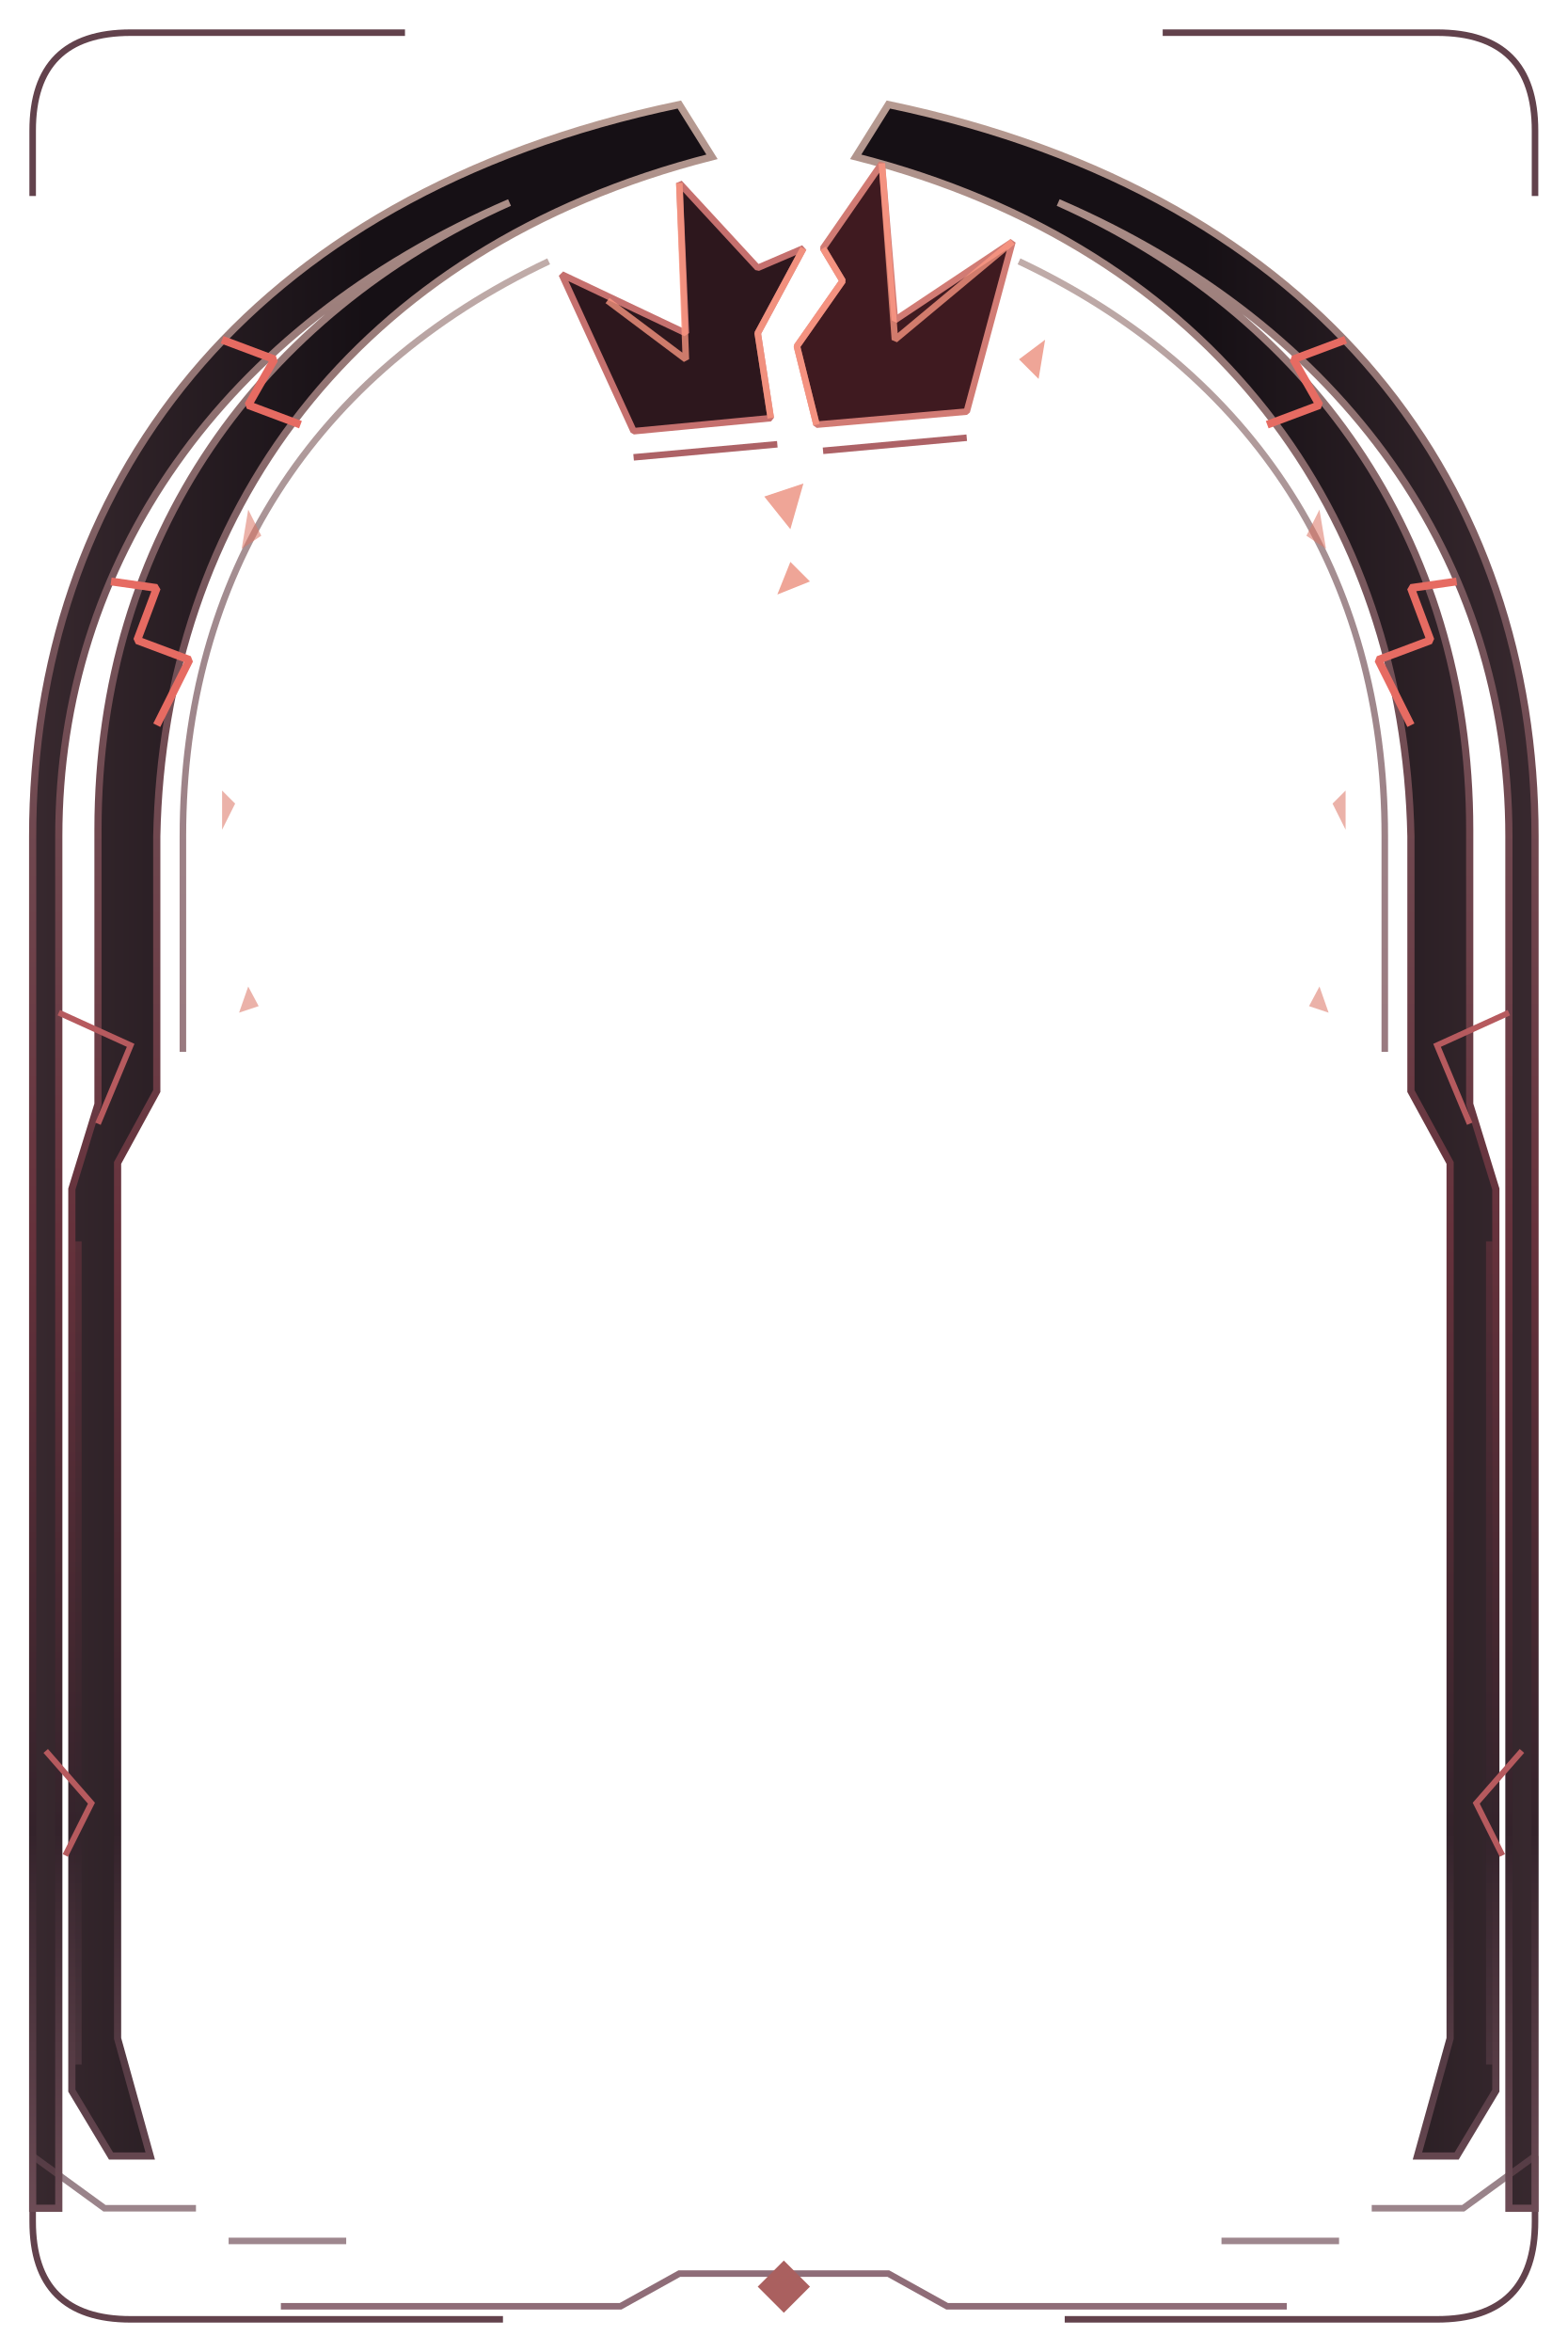
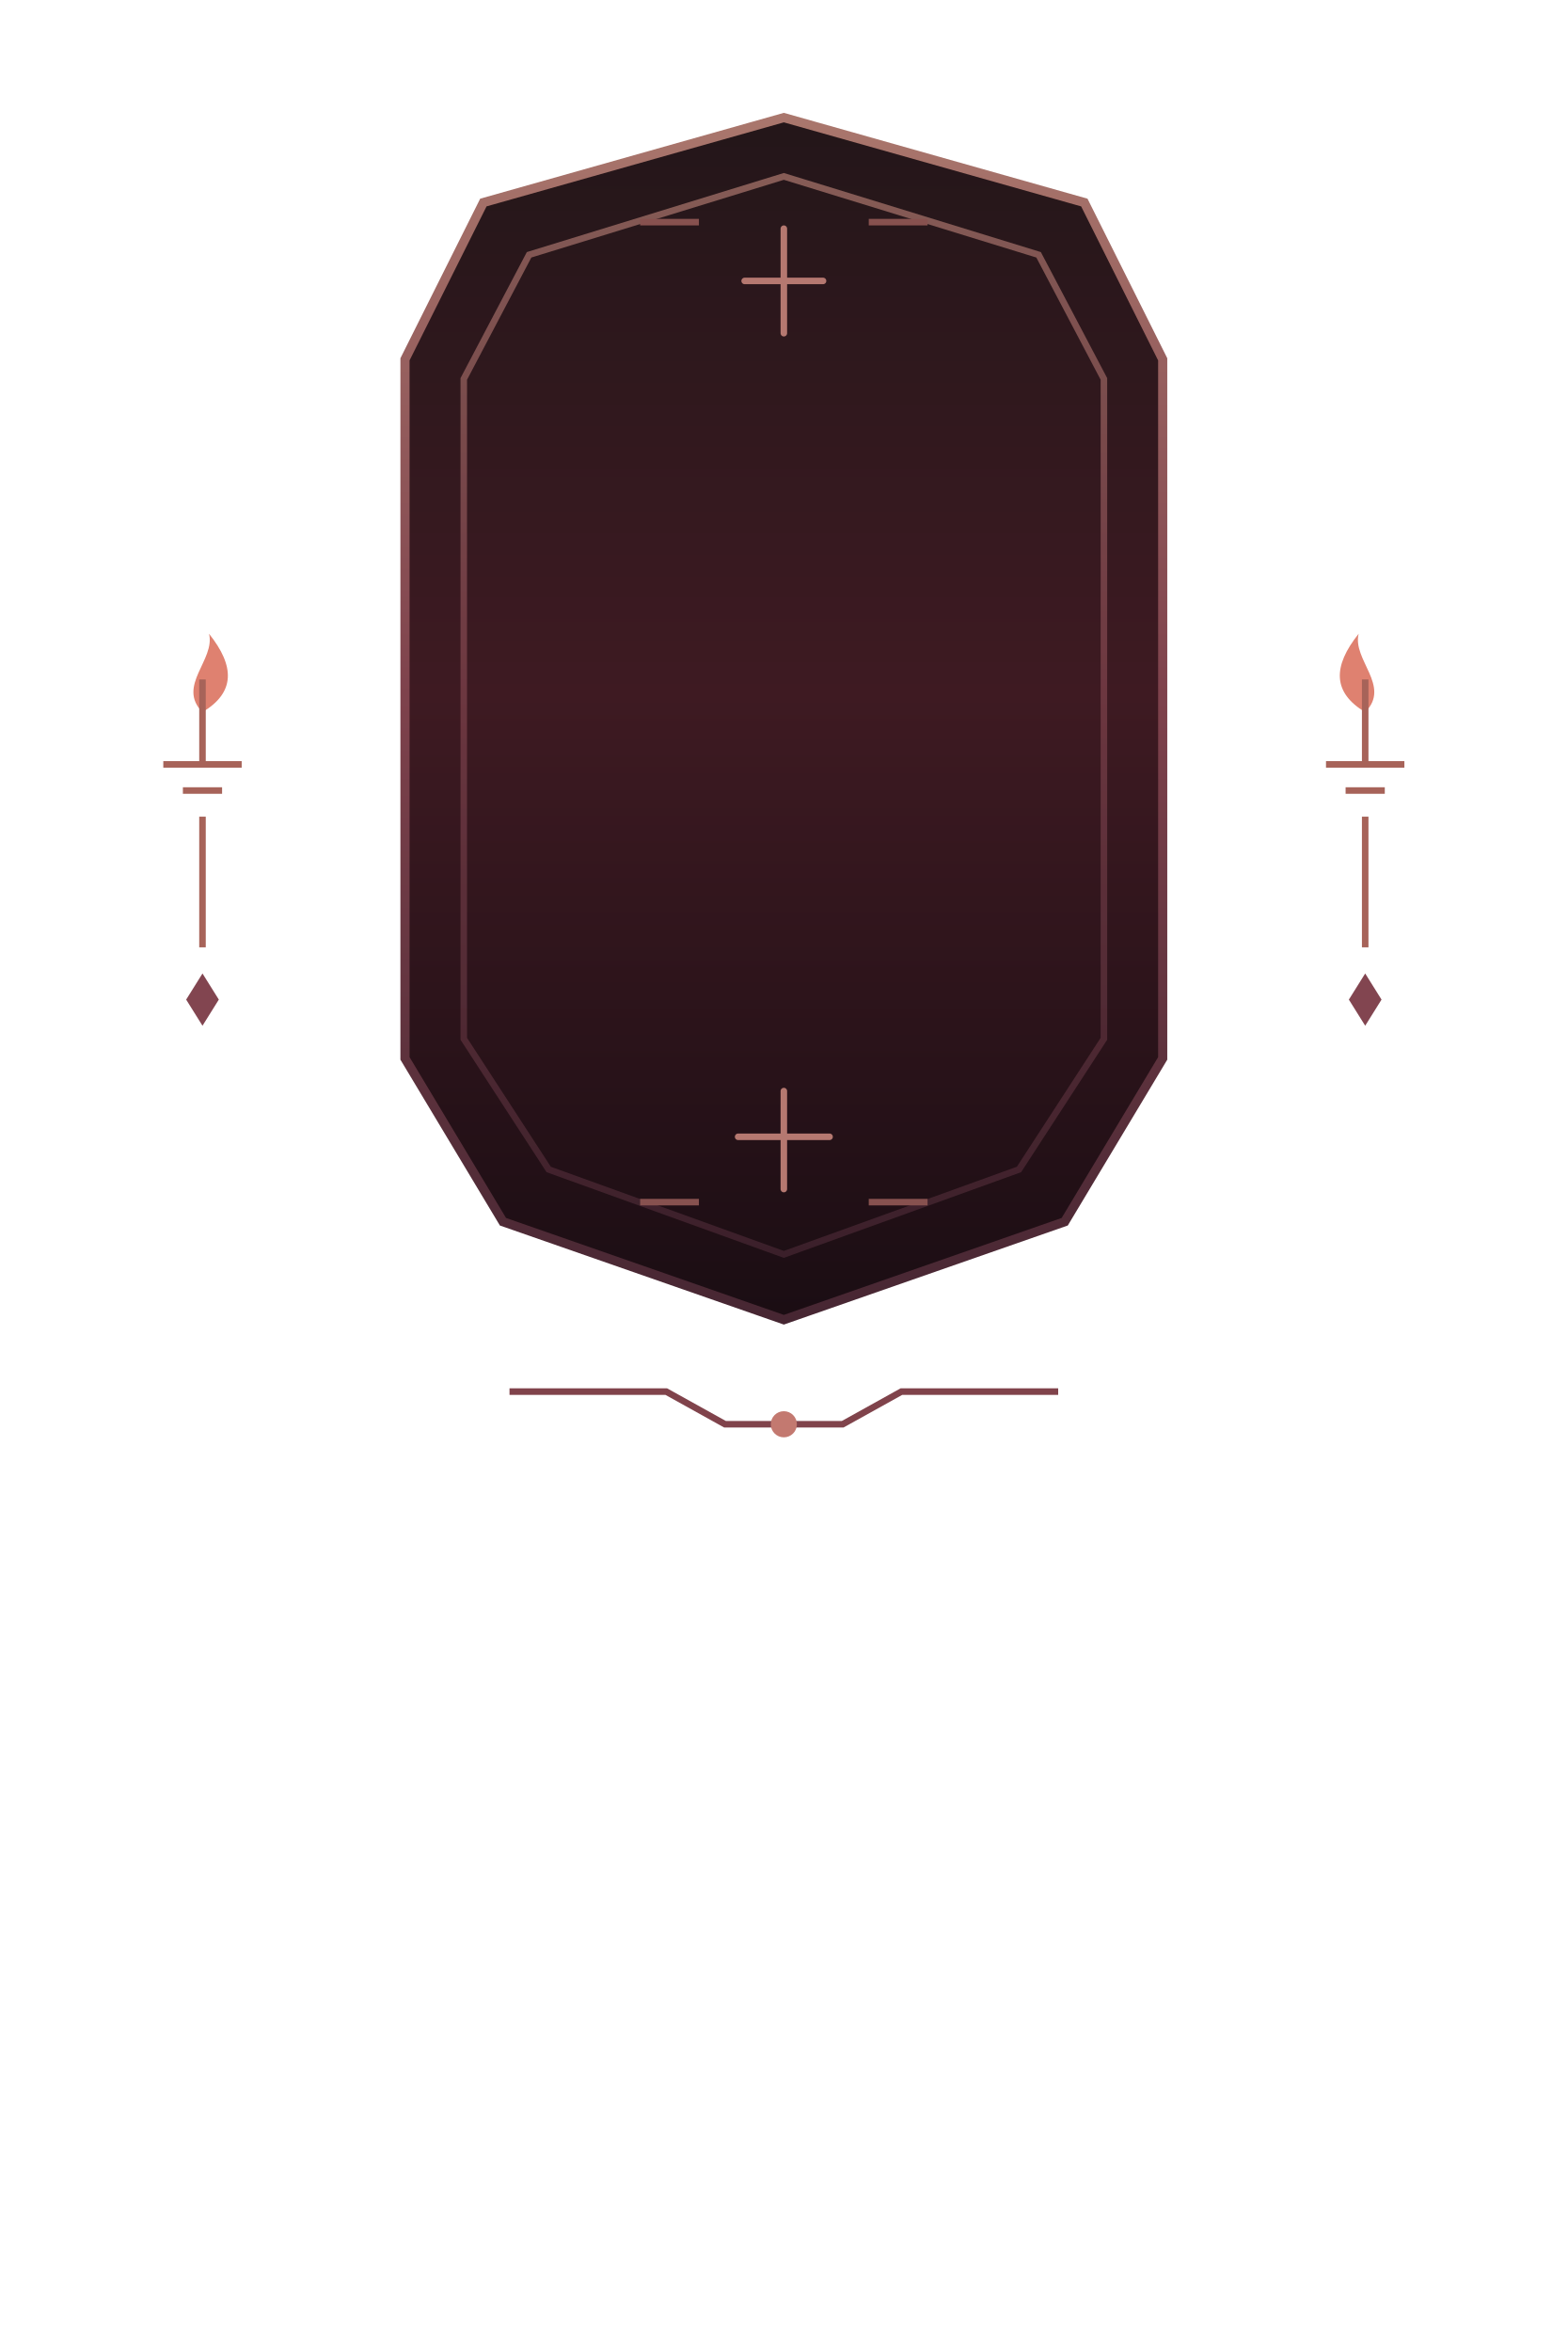
<svg xmlns="http://www.w3.org/2000/svg" viewBox="0 0 240 360" fill="none">
  <defs>
-     <linearGradient id="iron" x1="0" y1="18" x2="0" y2="346" gradientUnits="userSpaceOnUse">
-       <stop stop-color="#b69a91" />
-       <stop offset=".23" stop-color="#75545a" />
-       <stop offset=".52" stop-color="#66323c" />
-       <stop offset=".8" stop-color="#34232b" />
-       <stop offset="1" stop-color="#74515b" />
+     <linearGradient id="stone" x2="0%" y2="100%">
+       <stop stop-color="#231619" />
+       <stop offset=".48" stop-color="#3e1a22" />
+       <stop offset="1" stop-color="#1a0d13" />
    </linearGradient>
-     <linearGradient id="stone" x1="0" x2="56" gradientUnits="userSpaceOnUse">
-       <stop stop-color="#3b2b31" />
-       <stop offset="1" stop-color="#161015" />
+     <linearGradient id="edge" x2="0%" y2="100%">
+       <stop stop-color="#aa776d" />
+       <stop offset=".48" stop-color="#7e424c" />
+       <stop offset="1" stop-color="#462632" />
    </linearGradient>
-     <g id="pillar">
-       <path d="M5 338V128C5 75 37 30 104 16L109 24C54 38 25 79 24 128V167L18 178V312L23 330H17L11 320V182L15 169V127C15 82 40 48 78 31C34 50 9 86 9 128V338Z" fill="url(#stone)" stroke="url(#iron)" stroke-width="1.1" />
-       <path d="M28 161V128C28 88 48 57 84 40M12 190V316M5 330l11 8h14m5 5h18" stroke="url(#iron)" opacity=".68" />
-       <path d="m17 89 7 1-3 8 8 3-5 10m10-59 8 3-4 7 8 3" stroke="#e66b62" stroke-width="1.2" stroke-linejoin="bevel" />
-       <path d="m9 155 11 5-5 12m-8 96 7 8-4 8" stroke="#b65a5e" stroke-width=".9" />
-       <path d="M38 78l2 4-3 2Zm-4 43 2 2-2 4Zm4 30 1.6 3-3 1Z" fill="#dc7666" opacity=".56" />
+     <g id="ember">
+       <path d="M31 109c-4-4 2-8 1-12 4 5 4 9-1 12Z" fill="#df8170" />
+       <path d="M31 104v13m-6 0h12m-9 4h6m-3 4v20" stroke="#a76359" />
+       <path d="m31 149 2.5 4-2.5 4-2.5-4Z" fill="#824550" />
    </g>
  </defs>
-   <path d="M5 30V20Q5 5 20 5h42m116 0h42q15 0 15 15v10M5 330v10q0 15 15 15h57m86 0h57q15 0 15-15v-10" stroke="#62424c" />
-   <use href="#pillar" />
-   <use href="#pillar" transform="translate(240) scale(-1 1)" />
-   <path d="M43 353h52l9-5h32l9 5h52" stroke="#734956" opacity=".8" />
-   <path d="m120 346 4 4-4 4-4-4Z" fill="#aa605f" />
-   <g stroke-linejoin="bevel">
-     <path d="m86 42 19 9-1-23 12 13 7-3-7 13 2 13-21 2Z" fill="#2d171d" stroke="#c5706e" />
-     <path d="m126 38 9-13 2 24 18-12-7 26-23 2-3-12 7-10Z" fill="#3f1a20" stroke="#d17b74" />
-     <path d="m93 46 12 9-1-27m51 9-18 15-2-27m-12 13-7 13 2 13m8-26 3 5-7 10 3 12" stroke="#ff9a84" stroke-opacity=".76" />
-     <path d="m97 70 22-2m7 1 22-2" stroke="#ad6266" />
-     <path d="m117 76 6-2-2 7Zm4 10 3 3-5 2Zm35-31 4-3-1 6Z" fill="#e98774" opacity=".75" />
-   </g>
+   <path d="m74 31 46-13 46 13 12 24v107l-15 25-43 15-43-15-15-25V55Z" fill="url(#stone)" stroke="url(#edge)" stroke-width="1.4" />
+   <path d="m81 39 39-12 39 12 10 19v101l-13 20-36 13-36-13-13-20V58Z" stroke="url(#edge)" opacity=".72" />
+   <path d="M120 35v16m-6-8h12m-6 124v15m-7-8h14" stroke="#b57870" stroke-linecap="round" />
+   <path d="M107 34h-9m35 0h9m-35 150h-9m35 0h9" stroke="#87514f" />
+   <use href="#ember" />
+   <use href="#ember" transform="translate(240) scale(-1 1)" />
+   <path d="M78 213h24l9 5h18l9-5h24" stroke="#80434b" />
+   <circle cx="120" cy="218" r="2" fill="#c37970" />
</svg>
